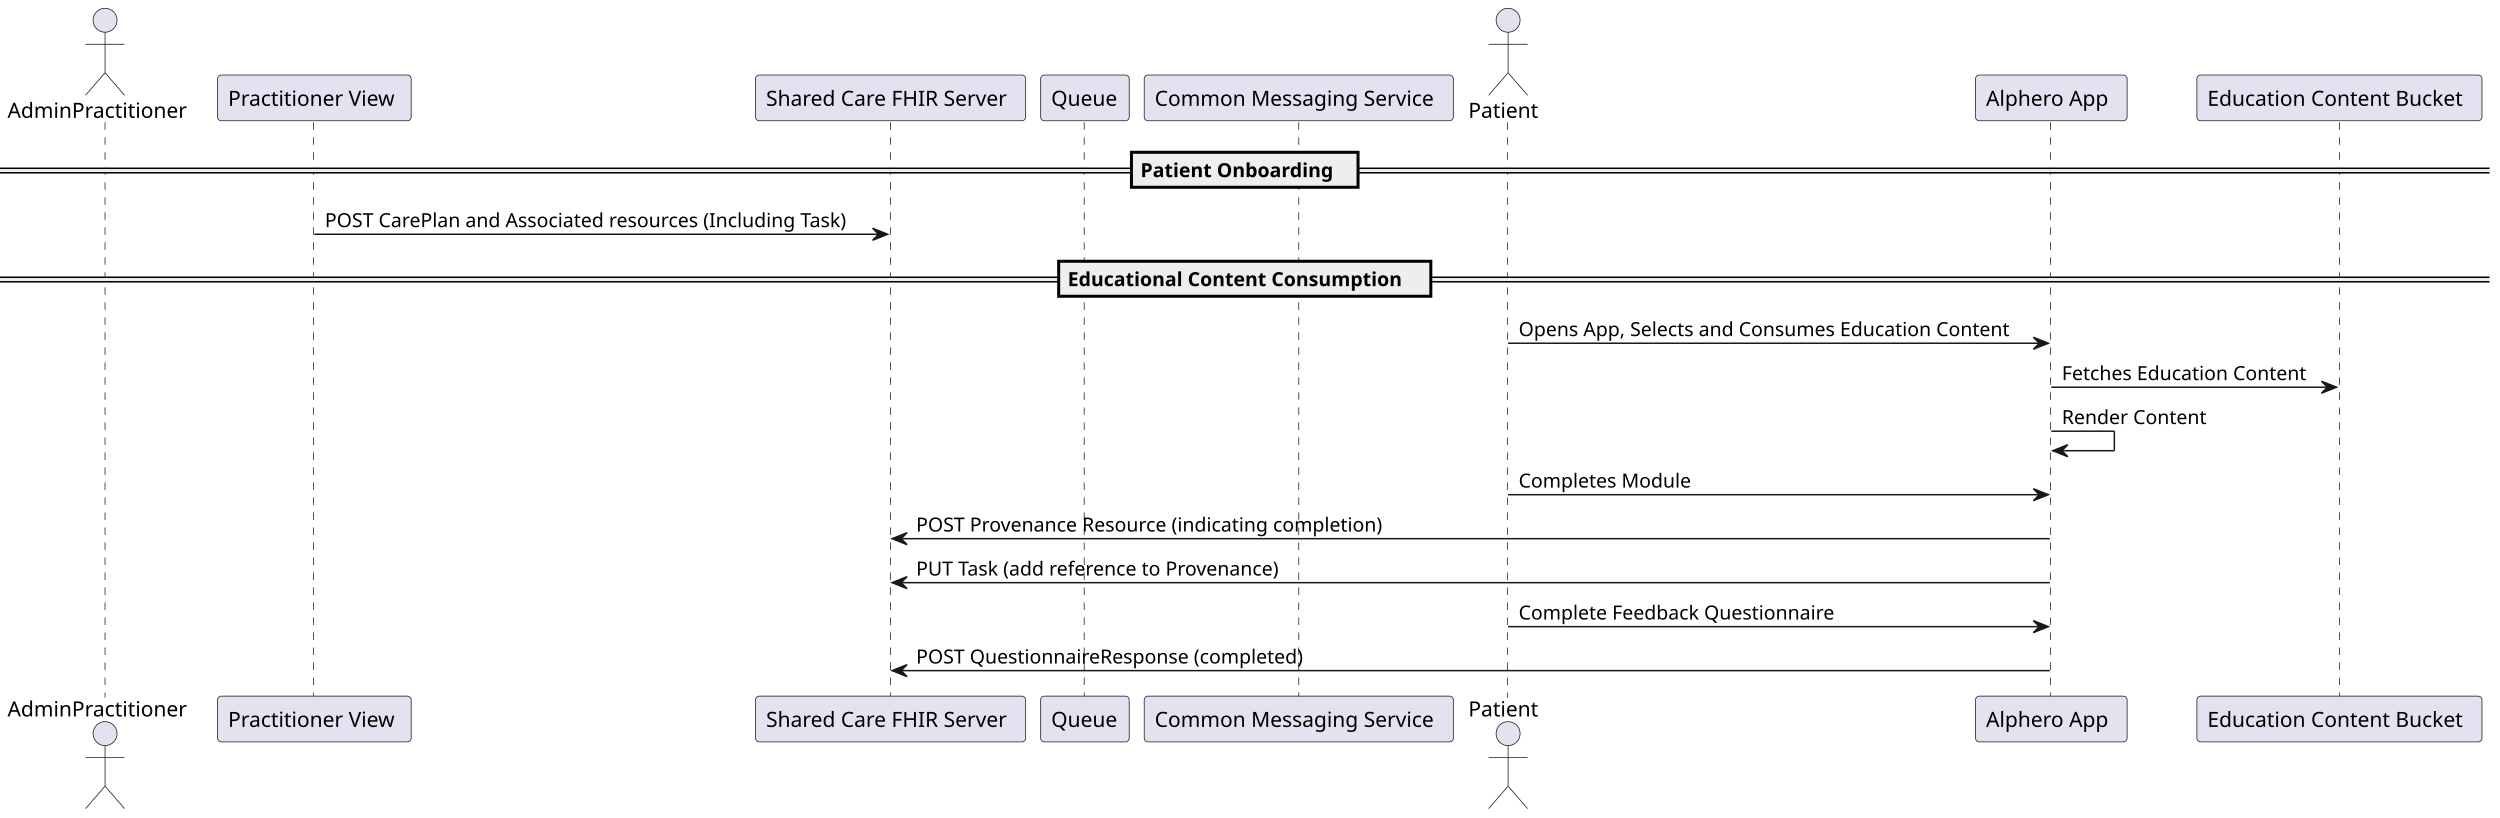
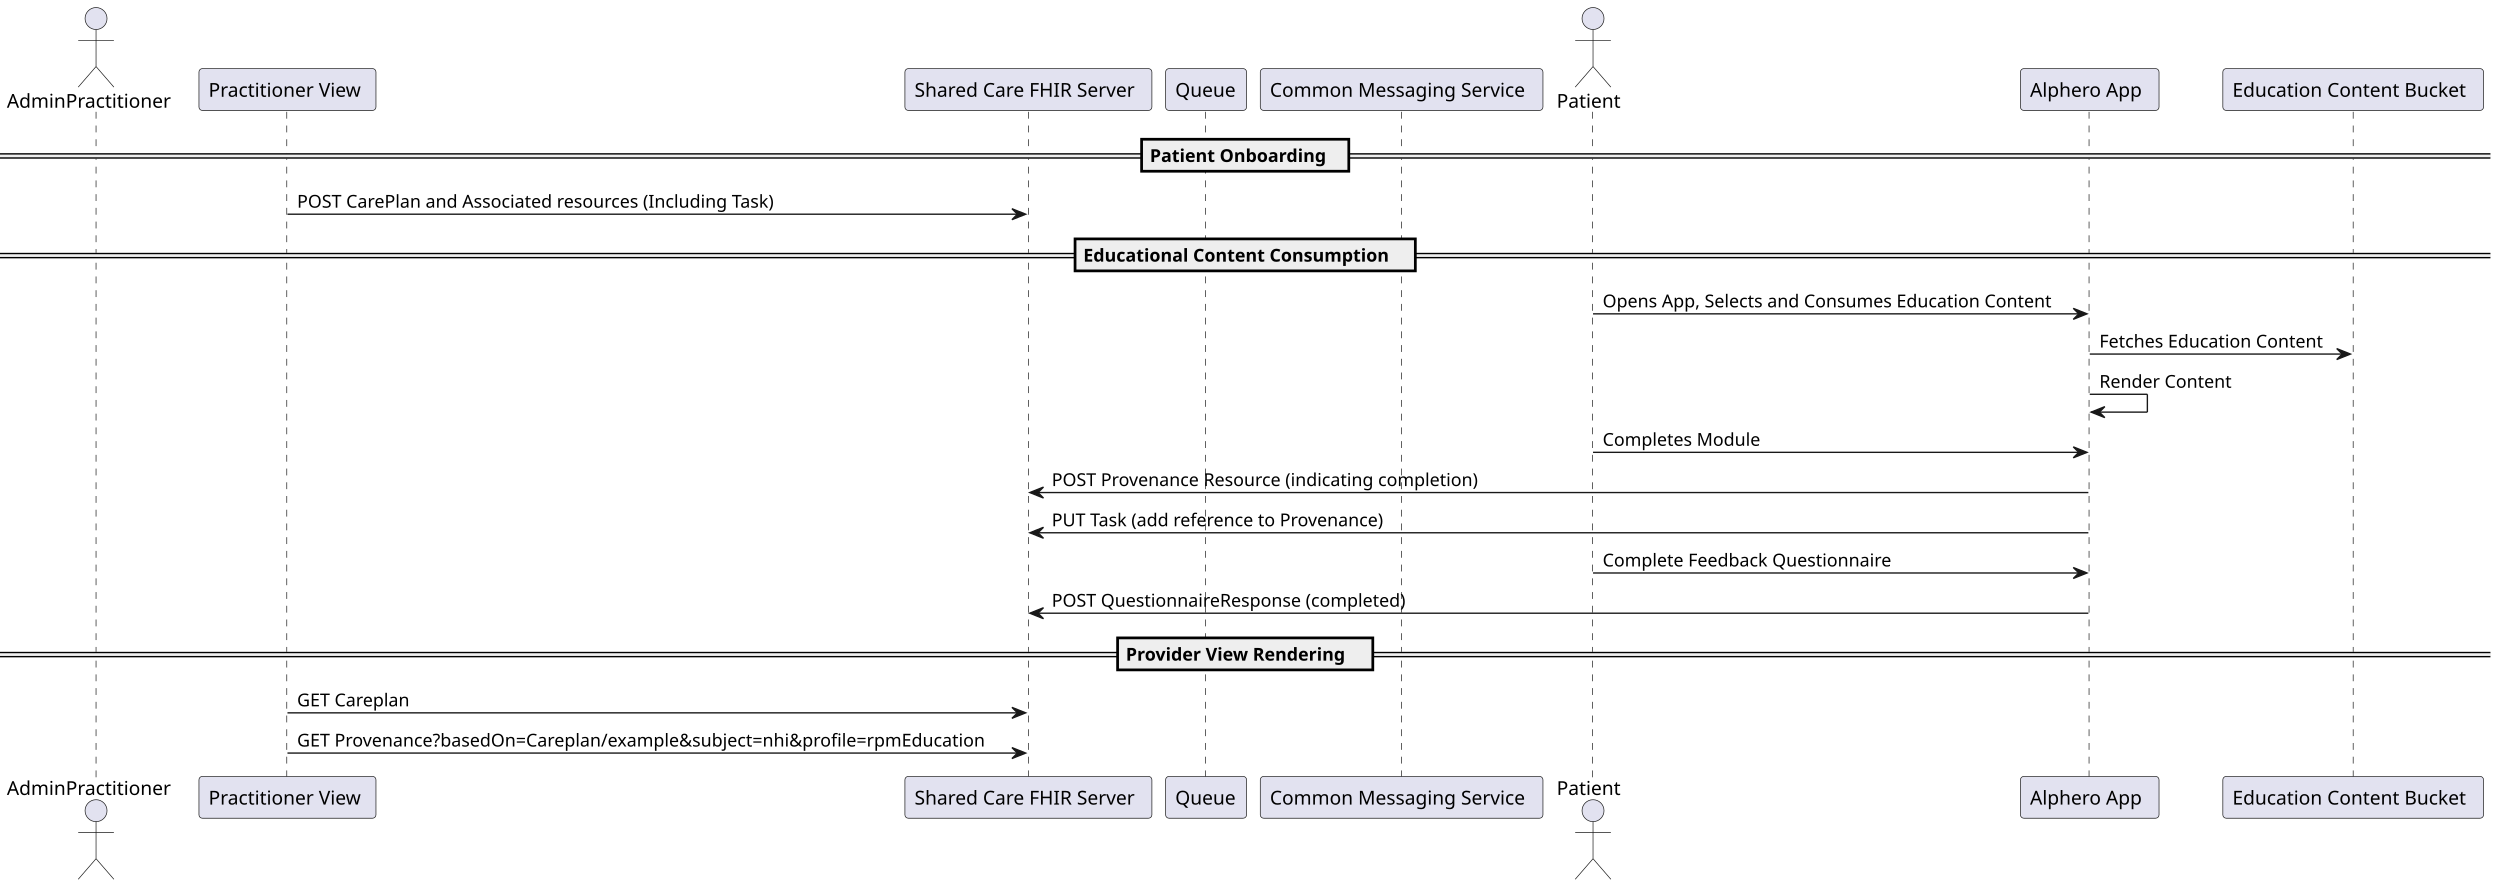
- <svg xmlns="http://www.w3.org/2000/svg" contentStyleType="text/css" height="545px" preserveAspectRatio="none" style="width:1666px;height:545px;background:#FFFFFF;" version="1.1" viewBox="0 0 1666 545" width="1666px" zoomAndPan="magnify">
+ <svg xmlns="http://www.w3.org/2000/svg" contentStyleType="text/css" height="647px" preserveAspectRatio="none" style="width:1822px;height:647px;background:#FFFFFF;" version="1.1" viewBox="0 0 1822 647" width="1822px" zoomAndPan="magnify">
  <defs />
  <g>
-     <line style="stroke:#181818;stroke-width:0.5;stroke-dasharray:5.0,5.0;" x1="70" x2="70" y1="81.488" y2="464.904" />
-     <line style="stroke:#181818;stroke-width:0.5;stroke-dasharray:5.0,5.0;" x1="209" x2="209" y1="81.488" y2="464.904" />
-     <line style="stroke:#181818;stroke-width:0.5;stroke-dasharray:5.0,5.0;" x1="593.5" x2="593.5" y1="81.488" y2="464.904" />
-     <line style="stroke:#181818;stroke-width:0.5;stroke-dasharray:5.0,5.0;" x1="722.5" x2="722.5" y1="81.488" y2="464.904" />
-     <line style="stroke:#181818;stroke-width:0.5;stroke-dasharray:5.0,5.0;" x1="865.5" x2="865.5" y1="81.488" y2="464.904" />
-     <line style="stroke:#181818;stroke-width:0.5;stroke-dasharray:5.0,5.0;" x1="1004.5" x2="1004.5" y1="81.488" y2="464.904" />
-     <line style="stroke:#181818;stroke-width:0.5;stroke-dasharray:5.0,5.0;" x1="1366.5" x2="1366.5" y1="81.488" y2="464.904" />
-     <line style="stroke:#181818;stroke-width:0.5;stroke-dasharray:5.0,5.0;" x1="1559" x2="1559" y1="81.488" y2="464.904" />
+     <line style="stroke:#181818;stroke-width:0.5;stroke-dasharray:5.0,5.0;" x1="70" x2="70" y1="81.488" y2="566.836" />
+     <line style="stroke:#181818;stroke-width:0.5;stroke-dasharray:5.0,5.0;" x1="209" x2="209" y1="81.488" y2="566.836" />
+     <line style="stroke:#181818;stroke-width:0.5;stroke-dasharray:5.0,5.0;" x1="749.5" x2="749.5" y1="81.488" y2="566.836" />
+     <line style="stroke:#181818;stroke-width:0.5;stroke-dasharray:5.0,5.0;" x1="878.5" x2="878.5" y1="81.488" y2="566.836" />
+     <line style="stroke:#181818;stroke-width:0.5;stroke-dasharray:5.0,5.0;" x1="1021.5" x2="1021.5" y1="81.488" y2="566.836" />
+     <line style="stroke:#181818;stroke-width:0.5;stroke-dasharray:5.0,5.0;" x1="1160.5" x2="1160.5" y1="81.488" y2="566.836" />
+     <line style="stroke:#181818;stroke-width:0.5;stroke-dasharray:5.0,5.0;" x1="1522.5" x2="1522.5" y1="81.488" y2="566.836" />
+     <line style="stroke:#181818;stroke-width:0.5;stroke-dasharray:5.0,5.0;" x1="1715" x2="1715" y1="81.488" y2="566.836" />
    <text fill="#000000" font-family="sans-serif" font-size="14" lengthAdjust="spacing" textLength="124" x="5" y="78.535">AdminPractitioner</text>
    <ellipse cx="70" cy="13.5" fill="#E2E2F0" rx="8" ry="8" style="stroke:#181818;stroke-width:0.5;" />
    <path d="M70,21.5 L70,48.5 M57,29.5 L83,29.5 M70,48.5 L57,63.5 M70,48.5 L83,63.5 " fill="none" style="stroke:#181818;stroke-width:0.5;" />
-     <text fill="#000000" font-family="sans-serif" font-size="14" lengthAdjust="spacing" textLength="124" x="5" y="477.44">AdminPractitioner</text>
-     <ellipse cx="70" cy="488.893" fill="#E2E2F0" rx="8" ry="8" style="stroke:#181818;stroke-width:0.5;" />
-     <path d="M70,496.893 L70,523.893 M57,504.893 L83,504.893 M70,523.893 L57,538.893 M70,523.893 L83,538.893 " fill="none" style="stroke:#181818;stroke-width:0.5;" />
+     <text fill="#000000" font-family="sans-serif" font-size="14" lengthAdjust="spacing" textLength="124" x="5" y="579.371">AdminPractitioner</text>
+     <ellipse cx="70" cy="590.824" fill="#E2E2F0" rx="8" ry="8" style="stroke:#181818;stroke-width:0.5;" />
+     <path d="M70,598.824 L70,625.824 M57,606.824 L83,606.824 M70,625.824 L57,640.824 M70,625.824 L83,640.824 " fill="none" style="stroke:#181818;stroke-width:0.5;" />
    <rect fill="#E2E2F0" height="30.488" rx="2.5" ry="2.5" style="stroke:#181818;stroke-width:0.5;" width="129" x="145" y="50" />
    <text fill="#000000" font-family="sans-serif" font-size="14" lengthAdjust="spacing" textLength="115" x="152" y="70.535">Practitioner View</text>
-     <rect fill="#E2E2F0" height="30.488" rx="2.5" ry="2.5" style="stroke:#181818;stroke-width:0.5;" width="129" x="145" y="463.904" />
-     <text fill="#000000" font-family="sans-serif" font-size="14" lengthAdjust="spacing" textLength="115" x="152" y="484.44">Practitioner View</text>
-     <rect fill="#E2E2F0" height="30.488" rx="2.5" ry="2.5" style="stroke:#181818;stroke-width:0.5;" width="180" x="503.5" y="50" />
-     <text fill="#000000" font-family="sans-serif" font-size="14" lengthAdjust="spacing" textLength="166" x="510.5" y="70.535">Shared Care FHIR Server</text>
-     <rect fill="#E2E2F0" height="30.488" rx="2.5" ry="2.5" style="stroke:#181818;stroke-width:0.5;" width="180" x="503.5" y="463.904" />
-     <text fill="#000000" font-family="sans-serif" font-size="14" lengthAdjust="spacing" textLength="166" x="510.5" y="484.44">Shared Care FHIR Server</text>
-     <rect fill="#E2E2F0" height="30.488" rx="2.5" ry="2.5" style="stroke:#181818;stroke-width:0.5;" width="59" x="693.5" y="50" />
-     <text fill="#000000" font-family="sans-serif" font-size="14" lengthAdjust="spacing" textLength="45" x="700.5" y="70.535">Queue</text>
-     <rect fill="#E2E2F0" height="30.488" rx="2.5" ry="2.5" style="stroke:#181818;stroke-width:0.5;" width="59" x="693.5" y="463.904" />
-     <text fill="#000000" font-family="sans-serif" font-size="14" lengthAdjust="spacing" textLength="45" x="700.5" y="484.44">Queue</text>
-     <rect fill="#E2E2F0" height="30.488" rx="2.5" ry="2.5" style="stroke:#181818;stroke-width:0.5;" width="206" x="762.5" y="50" />
-     <text fill="#000000" font-family="sans-serif" font-size="14" lengthAdjust="spacing" textLength="192" x="769.5" y="70.535">Common Messaging Service</text>
-     <rect fill="#E2E2F0" height="30.488" rx="2.5" ry="2.5" style="stroke:#181818;stroke-width:0.5;" width="206" x="762.5" y="463.904" />
-     <text fill="#000000" font-family="sans-serif" font-size="14" lengthAdjust="spacing" textLength="192" x="769.5" y="484.44">Common Messaging Service</text>
-     <text fill="#000000" font-family="sans-serif" font-size="14" lengthAdjust="spacing" textLength="47" x="978.5" y="78.535">Patient</text>
-     <ellipse cx="1005" cy="13.5" fill="#E2E2F0" rx="8" ry="8" style="stroke:#181818;stroke-width:0.5;" />
-     <path d="M1005,21.5 L1005,48.5 M992,29.5 L1018,29.5 M1005,48.5 L992,63.5 M1005,48.5 L1018,63.5 " fill="none" style="stroke:#181818;stroke-width:0.5;" />
-     <text fill="#000000" font-family="sans-serif" font-size="14" lengthAdjust="spacing" textLength="47" x="978.5" y="477.44">Patient</text>
-     <ellipse cx="1005" cy="488.893" fill="#E2E2F0" rx="8" ry="8" style="stroke:#181818;stroke-width:0.5;" />
-     <path d="M1005,496.893 L1005,523.893 M992,504.893 L1018,504.893 M1005,523.893 L992,538.893 M1005,523.893 L1018,538.893 " fill="none" style="stroke:#181818;stroke-width:0.5;" />
-     <rect fill="#E2E2F0" height="30.488" rx="2.5" ry="2.5" style="stroke:#181818;stroke-width:0.5;" width="101" x="1316.5" y="50" />
-     <text fill="#000000" font-family="sans-serif" font-size="14" lengthAdjust="spacing" textLength="87" x="1323.5" y="70.535">Alphero App</text>
-     <rect fill="#E2E2F0" height="30.488" rx="2.5" ry="2.5" style="stroke:#181818;stroke-width:0.5;" width="101" x="1316.5" y="463.904" />
-     <text fill="#000000" font-family="sans-serif" font-size="14" lengthAdjust="spacing" textLength="87" x="1323.5" y="484.44">Alphero App</text>
-     <rect fill="#E2E2F0" height="30.488" rx="2.5" ry="2.5" style="stroke:#181818;stroke-width:0.5;" width="190" x="1464" y="50" />
-     <text fill="#000000" font-family="sans-serif" font-size="14" lengthAdjust="spacing" textLength="176" x="1471" y="70.535">Education Content Bucket</text>
-     <rect fill="#E2E2F0" height="30.488" rx="2.5" ry="2.5" style="stroke:#181818;stroke-width:0.5;" width="190" x="1464" y="463.904" />
-     <text fill="#000000" font-family="sans-serif" font-size="14" lengthAdjust="spacing" textLength="176" x="1471" y="484.44">Education Content Bucket</text>
-     <rect fill="#EEEEEE" height="3" style="stroke:#EEEEEE;stroke-width:1.0;" width="1659" x="0" y="112.144" />
-     <line style="stroke:#000000;stroke-width:1.0;" x1="0" x2="1659" y1="112.144" y2="112.144" />
-     <line style="stroke:#000000;stroke-width:1.0;" x1="0" x2="1659" y1="115.144" y2="115.144" />
-     <rect fill="#EEEEEE" height="23.311" style="stroke:#000000;stroke-width:2.0;" width="151" x="754" y="101.488" />
-     <text fill="#000000" font-family="sans-serif" font-size="13" font-weight="bold" lengthAdjust="spacing" textLength="133" x="760" y="118.057">Patient Onboarding</text>
-     <polygon fill="#181818" points="581.5,152.109,591.5,156.109,581.5,160.109,585.5,156.109" style="stroke:#181818;stroke-width:1.0;" />
-     <line style="stroke:#181818;stroke-width:1.0;" x1="209.5" x2="587.5" y1="156.109" y2="156.109" />
+     <rect fill="#E2E2F0" height="30.488" rx="2.5" ry="2.5" style="stroke:#181818;stroke-width:0.5;" width="129" x="145" y="565.836" />
+     <text fill="#000000" font-family="sans-serif" font-size="14" lengthAdjust="spacing" textLength="115" x="152" y="586.371">Practitioner View</text>
+     <rect fill="#E2E2F0" height="30.488" rx="2.5" ry="2.5" style="stroke:#181818;stroke-width:0.5;" width="180" x="659.5" y="50" />
+     <text fill="#000000" font-family="sans-serif" font-size="14" lengthAdjust="spacing" textLength="166" x="666.5" y="70.535">Shared Care FHIR Server</text>
+     <rect fill="#E2E2F0" height="30.488" rx="2.5" ry="2.5" style="stroke:#181818;stroke-width:0.5;" width="180" x="659.5" y="565.836" />
+     <text fill="#000000" font-family="sans-serif" font-size="14" lengthAdjust="spacing" textLength="166" x="666.5" y="586.371">Shared Care FHIR Server</text>
+     <rect fill="#E2E2F0" height="30.488" rx="2.5" ry="2.5" style="stroke:#181818;stroke-width:0.5;" width="59" x="849.5" y="50" />
+     <text fill="#000000" font-family="sans-serif" font-size="14" lengthAdjust="spacing" textLength="45" x="856.5" y="70.535">Queue</text>
+     <rect fill="#E2E2F0" height="30.488" rx="2.5" ry="2.5" style="stroke:#181818;stroke-width:0.5;" width="59" x="849.5" y="565.836" />
+     <text fill="#000000" font-family="sans-serif" font-size="14" lengthAdjust="spacing" textLength="45" x="856.5" y="586.371">Queue</text>
+     <rect fill="#E2E2F0" height="30.488" rx="2.5" ry="2.5" style="stroke:#181818;stroke-width:0.5;" width="206" x="918.5" y="50" />
+     <text fill="#000000" font-family="sans-serif" font-size="14" lengthAdjust="spacing" textLength="192" x="925.5" y="70.535">Common Messaging Service</text>
+     <rect fill="#E2E2F0" height="30.488" rx="2.5" ry="2.5" style="stroke:#181818;stroke-width:0.5;" width="206" x="918.5" y="565.836" />
+     <text fill="#000000" font-family="sans-serif" font-size="14" lengthAdjust="spacing" textLength="192" x="925.5" y="586.371">Common Messaging Service</text>
+     <text fill="#000000" font-family="sans-serif" font-size="14" lengthAdjust="spacing" textLength="47" x="1134.5" y="78.535">Patient</text>
+     <ellipse cx="1161" cy="13.5" fill="#E2E2F0" rx="8" ry="8" style="stroke:#181818;stroke-width:0.5;" />
+     <path d="M1161,21.5 L1161,48.5 M1148,29.5 L1174,29.5 M1161,48.5 L1148,63.5 M1161,48.5 L1174,63.5 " fill="none" style="stroke:#181818;stroke-width:0.5;" />
+     <text fill="#000000" font-family="sans-serif" font-size="14" lengthAdjust="spacing" textLength="47" x="1134.5" y="579.371">Patient</text>
+     <ellipse cx="1161" cy="590.824" fill="#E2E2F0" rx="8" ry="8" style="stroke:#181818;stroke-width:0.5;" />
+     <path d="M1161,598.824 L1161,625.824 M1148,606.824 L1174,606.824 M1161,625.824 L1148,640.824 M1161,625.824 L1174,640.824 " fill="none" style="stroke:#181818;stroke-width:0.5;" />
+     <rect fill="#E2E2F0" height="30.488" rx="2.5" ry="2.5" style="stroke:#181818;stroke-width:0.5;" width="101" x="1472.5" y="50" />
+     <text fill="#000000" font-family="sans-serif" font-size="14" lengthAdjust="spacing" textLength="87" x="1479.5" y="70.535">Alphero App</text>
+     <rect fill="#E2E2F0" height="30.488" rx="2.5" ry="2.5" style="stroke:#181818;stroke-width:0.5;" width="101" x="1472.5" y="565.836" />
+     <text fill="#000000" font-family="sans-serif" font-size="14" lengthAdjust="spacing" textLength="87" x="1479.5" y="586.371">Alphero App</text>
+     <rect fill="#E2E2F0" height="30.488" rx="2.5" ry="2.5" style="stroke:#181818;stroke-width:0.5;" width="190" x="1620" y="50" />
+     <text fill="#000000" font-family="sans-serif" font-size="14" lengthAdjust="spacing" textLength="176" x="1627" y="70.535">Education Content Bucket</text>
+     <rect fill="#E2E2F0" height="30.488" rx="2.5" ry="2.5" style="stroke:#181818;stroke-width:0.5;" width="190" x="1620" y="565.836" />
+     <text fill="#000000" font-family="sans-serif" font-size="14" lengthAdjust="spacing" textLength="176" x="1627" y="586.371">Education Content Bucket</text>
+     <rect fill="#EEEEEE" height="3" style="stroke:#EEEEEE;stroke-width:1.0;" width="1815" x="0" y="112.144" />
+     <line style="stroke:#000000;stroke-width:1.0;" x1="0" x2="1815" y1="112.144" y2="112.144" />
+     <line style="stroke:#000000;stroke-width:1.0;" x1="0" x2="1815" y1="115.144" y2="115.144" />
+     <rect fill="#EEEEEE" height="23.311" style="stroke:#000000;stroke-width:2.0;" width="151" x="832" y="101.488" />
+     <text fill="#000000" font-family="sans-serif" font-size="13" font-weight="bold" lengthAdjust="spacing" textLength="133" x="838" y="118.057">Patient Onboarding</text>
+     <polygon fill="#181818" points="737.5,152.109,747.5,156.109,737.5,160.109,741.5,156.109" style="stroke:#181818;stroke-width:1.0;" />
+     <line style="stroke:#181818;stroke-width:1.0;" x1="209.5" x2="743.5" y1="156.109" y2="156.109" />
    <text fill="#000000" font-family="sans-serif" font-size="13" lengthAdjust="spacing" textLength="360" x="216.5" y="151.367">POST CarePlan and Associated resources (Including Task)</text>
-     <rect fill="#EEEEEE" height="3" style="stroke:#EEEEEE;stroke-width:1.0;" width="1659" x="0" y="184.765" />
-     <line style="stroke:#000000;stroke-width:1.0;" x1="0" x2="1659" y1="184.765" y2="184.765" />
-     <line style="stroke:#000000;stroke-width:1.0;" x1="0" x2="1659" y1="187.765" y2="187.765" />
-     <rect fill="#EEEEEE" height="23.311" style="stroke:#000000;stroke-width:2.0;" width="248" x="705.5" y="174.109" />
-     <text fill="#000000" font-family="sans-serif" font-size="13" font-weight="bold" lengthAdjust="spacing" textLength="230" x="711.5" y="190.678">Educational Content Consumption</text>
-     <polygon fill="#181818" points="1355,224.731,1365,228.731,1355,232.731,1359,228.731" style="stroke:#181818;stroke-width:1.0;" />
-     <line style="stroke:#181818;stroke-width:1.0;" x1="1005" x2="1361" y1="228.731" y2="228.731" />
-     <text fill="#000000" font-family="sans-serif" font-size="13" lengthAdjust="spacing" textLength="338" x="1012" y="223.988">Opens App, Selects and Consumes Education Content</text>
-     <polygon fill="#181818" points="1547,254.041,1557,258.041,1547,262.041,1551,258.041" style="stroke:#181818;stroke-width:1.0;" />
-     <line style="stroke:#181818;stroke-width:1.0;" x1="1367" x2="1553" y1="258.041" y2="258.041" />
-     <text fill="#000000" font-family="sans-serif" font-size="13" lengthAdjust="spacing" textLength="168" x="1374" y="253.299">Fetches Education Content</text>
-     <line style="stroke:#181818;stroke-width:1.0;" x1="1367" x2="1409" y1="287.352" y2="287.352" />
-     <line style="stroke:#181818;stroke-width:1.0;" x1="1409" x2="1409" y1="287.352" y2="300.352" />
-     <line style="stroke:#181818;stroke-width:1.0;" x1="1368" x2="1409" y1="300.352" y2="300.352" />
-     <polygon fill="#181818" points="1378,296.352,1368,300.352,1378,304.352,1374,300.352" style="stroke:#181818;stroke-width:1.0;" />
-     <text fill="#000000" font-family="sans-serif" font-size="13" lengthAdjust="spacing" textLength="97" x="1374" y="282.609">Render Content</text>
-     <polygon fill="#181818" points="1355,325.662,1365,329.662,1355,333.662,1359,329.662" style="stroke:#181818;stroke-width:1.0;" />
-     <line style="stroke:#181818;stroke-width:1.0;" x1="1005" x2="1361" y1="329.662" y2="329.662" />
-     <text fill="#000000" font-family="sans-serif" font-size="13" lengthAdjust="spacing" textLength="117" x="1012" y="324.92">Completes Module</text>
-     <polygon fill="#181818" points="604.5,354.973,594.5,358.973,604.5,362.973,600.5,358.973" style="stroke:#181818;stroke-width:1.0;" />
-     <line style="stroke:#181818;stroke-width:1.0;" x1="598.5" x2="1366" y1="358.973" y2="358.973" />
-     <text fill="#000000" font-family="sans-serif" font-size="13" lengthAdjust="spacing" textLength="318" x="610.5" y="354.231">POST Provenance Resource (indicating completion)</text>
-     <polygon fill="#181818" points="604.5,384.283,594.5,388.283,604.5,392.283,600.5,388.283" style="stroke:#181818;stroke-width:1.0;" />
-     <line style="stroke:#181818;stroke-width:1.0;" x1="598.5" x2="1366" y1="388.283" y2="388.283" />
-     <text fill="#000000" font-family="sans-serif" font-size="13" lengthAdjust="spacing" textLength="247" x="610.5" y="383.541">PUT Task (add reference to Provenance)</text>
-     <polygon fill="#181818" points="1355,413.594,1365,417.594,1355,421.594,1359,417.594" style="stroke:#181818;stroke-width:1.0;" />
-     <line style="stroke:#181818;stroke-width:1.0;" x1="1005" x2="1361" y1="417.594" y2="417.594" />
-     <text fill="#000000" font-family="sans-serif" font-size="13" lengthAdjust="spacing" textLength="215" x="1012" y="412.852">Complete Feedback Questionnaire</text>
-     <polygon fill="#181818" points="604.5,442.904,594.5,446.904,604.5,450.904,600.5,446.904" style="stroke:#181818;stroke-width:1.0;" />
-     <line style="stroke:#181818;stroke-width:1.0;" x1="598.5" x2="1366" y1="446.904" y2="446.904" />
-     <text fill="#000000" font-family="sans-serif" font-size="13" lengthAdjust="spacing" textLength="262" x="610.5" y="442.162">POST QuestionnaireResponse (completed)</text>
+     <rect fill="#EEEEEE" height="3" style="stroke:#EEEEEE;stroke-width:1.0;" width="1815" x="0" y="184.765" />
+     <line style="stroke:#000000;stroke-width:1.0;" x1="0" x2="1815" y1="184.765" y2="184.765" />
+     <line style="stroke:#000000;stroke-width:1.0;" x1="0" x2="1815" y1="187.765" y2="187.765" />
+     <rect fill="#EEEEEE" height="23.311" style="stroke:#000000;stroke-width:2.0;" width="248" x="783.5" y="174.109" />
+     <text fill="#000000" font-family="sans-serif" font-size="13" font-weight="bold" lengthAdjust="spacing" textLength="230" x="789.5" y="190.678">Educational Content Consumption</text>
+     <polygon fill="#181818" points="1511,224.731,1521,228.731,1511,232.731,1515,228.731" style="stroke:#181818;stroke-width:1.0;" />
+     <line style="stroke:#181818;stroke-width:1.0;" x1="1161" x2="1517" y1="228.731" y2="228.731" />
+     <text fill="#000000" font-family="sans-serif" font-size="13" lengthAdjust="spacing" textLength="338" x="1168" y="223.988">Opens App, Selects and Consumes Education Content</text>
+     <polygon fill="#181818" points="1703,254.041,1713,258.041,1703,262.041,1707,258.041" style="stroke:#181818;stroke-width:1.0;" />
+     <line style="stroke:#181818;stroke-width:1.0;" x1="1523" x2="1709" y1="258.041" y2="258.041" />
+     <text fill="#000000" font-family="sans-serif" font-size="13" lengthAdjust="spacing" textLength="168" x="1530" y="253.299">Fetches Education Content</text>
+     <line style="stroke:#181818;stroke-width:1.0;" x1="1523" x2="1565" y1="287.352" y2="287.352" />
+     <line style="stroke:#181818;stroke-width:1.0;" x1="1565" x2="1565" y1="287.352" y2="300.352" />
+     <line style="stroke:#181818;stroke-width:1.0;" x1="1524" x2="1565" y1="300.352" y2="300.352" />
+     <polygon fill="#181818" points="1534,296.352,1524,300.352,1534,304.352,1530,300.352" style="stroke:#181818;stroke-width:1.0;" />
+     <text fill="#000000" font-family="sans-serif" font-size="13" lengthAdjust="spacing" textLength="97" x="1530" y="282.609">Render Content</text>
+     <polygon fill="#181818" points="1511,325.662,1521,329.662,1511,333.662,1515,329.662" style="stroke:#181818;stroke-width:1.0;" />
+     <line style="stroke:#181818;stroke-width:1.0;" x1="1161" x2="1517" y1="329.662" y2="329.662" />
+     <text fill="#000000" font-family="sans-serif" font-size="13" lengthAdjust="spacing" textLength="117" x="1168" y="324.92">Completes Module</text>
+     <polygon fill="#181818" points="760.5,354.973,750.5,358.973,760.5,362.973,756.5,358.973" style="stroke:#181818;stroke-width:1.0;" />
+     <line style="stroke:#181818;stroke-width:1.0;" x1="754.5" x2="1522" y1="358.973" y2="358.973" />
+     <text fill="#000000" font-family="sans-serif" font-size="13" lengthAdjust="spacing" textLength="318" x="766.5" y="354.231">POST Provenance Resource (indicating completion)</text>
+     <polygon fill="#181818" points="760.5,384.283,750.5,388.283,760.5,392.283,756.5,388.283" style="stroke:#181818;stroke-width:1.0;" />
+     <line style="stroke:#181818;stroke-width:1.0;" x1="754.5" x2="1522" y1="388.283" y2="388.283" />
+     <text fill="#000000" font-family="sans-serif" font-size="13" lengthAdjust="spacing" textLength="247" x="766.5" y="383.541">PUT Task (add reference to Provenance)</text>
+     <polygon fill="#181818" points="1511,413.594,1521,417.594,1511,421.594,1515,417.594" style="stroke:#181818;stroke-width:1.0;" />
+     <line style="stroke:#181818;stroke-width:1.0;" x1="1161" x2="1517" y1="417.594" y2="417.594" />
+     <text fill="#000000" font-family="sans-serif" font-size="13" lengthAdjust="spacing" textLength="215" x="1168" y="412.852">Complete Feedback Questionnaire</text>
+     <polygon fill="#181818" points="760.5,442.904,750.5,446.904,760.5,450.904,756.5,446.904" style="stroke:#181818;stroke-width:1.0;" />
+     <line style="stroke:#181818;stroke-width:1.0;" x1="754.5" x2="1522" y1="446.904" y2="446.904" />
+     <text fill="#000000" font-family="sans-serif" font-size="13" lengthAdjust="spacing" textLength="262" x="766.5" y="442.162">POST QuestionnaireResponse (completed)</text>
+     <rect fill="#EEEEEE" height="3" style="stroke:#EEEEEE;stroke-width:1.0;" width="1815" x="0" y="475.56" />
+     <line style="stroke:#000000;stroke-width:1.0;" x1="0" x2="1815" y1="475.56" y2="475.56" />
+     <line style="stroke:#000000;stroke-width:1.0;" x1="0" x2="1815" y1="478.56" y2="478.56" />
+     <rect fill="#EEEEEE" height="23.311" style="stroke:#000000;stroke-width:2.0;" width="186" x="814.5" y="464.904" />
+     <text fill="#000000" font-family="sans-serif" font-size="13" font-weight="bold" lengthAdjust="spacing" textLength="168" x="820.5" y="481.473">Provider View Rendering</text>
+     <polygon fill="#181818" points="737.5,515.525,747.5,519.525,737.5,523.525,741.5,519.525" style="stroke:#181818;stroke-width:1.0;" />
+     <line style="stroke:#181818;stroke-width:1.0;" x1="209.5" x2="743.5" y1="519.525" y2="519.525" />
+     <text fill="#000000" font-family="sans-serif" font-size="13" lengthAdjust="spacing" textLength="83" x="216.5" y="514.783">GET Careplan</text>
+     <polygon fill="#181818" points="737.5,544.836,747.5,548.836,737.5,552.836,741.5,548.836" style="stroke:#181818;stroke-width:1.0;" />
+     <line style="stroke:#181818;stroke-width:1.0;" x1="209.5" x2="743.5" y1="548.836" y2="548.836" />
+     <text fill="#000000" font-family="sans-serif" font-size="13" lengthAdjust="spacing" textLength="516" x="216.5" y="544.094">GET Provenance?basedOn=Careplan/example&amp;subject=nhi&amp;profile=rpmEducation</text>
  </g>
</svg>
